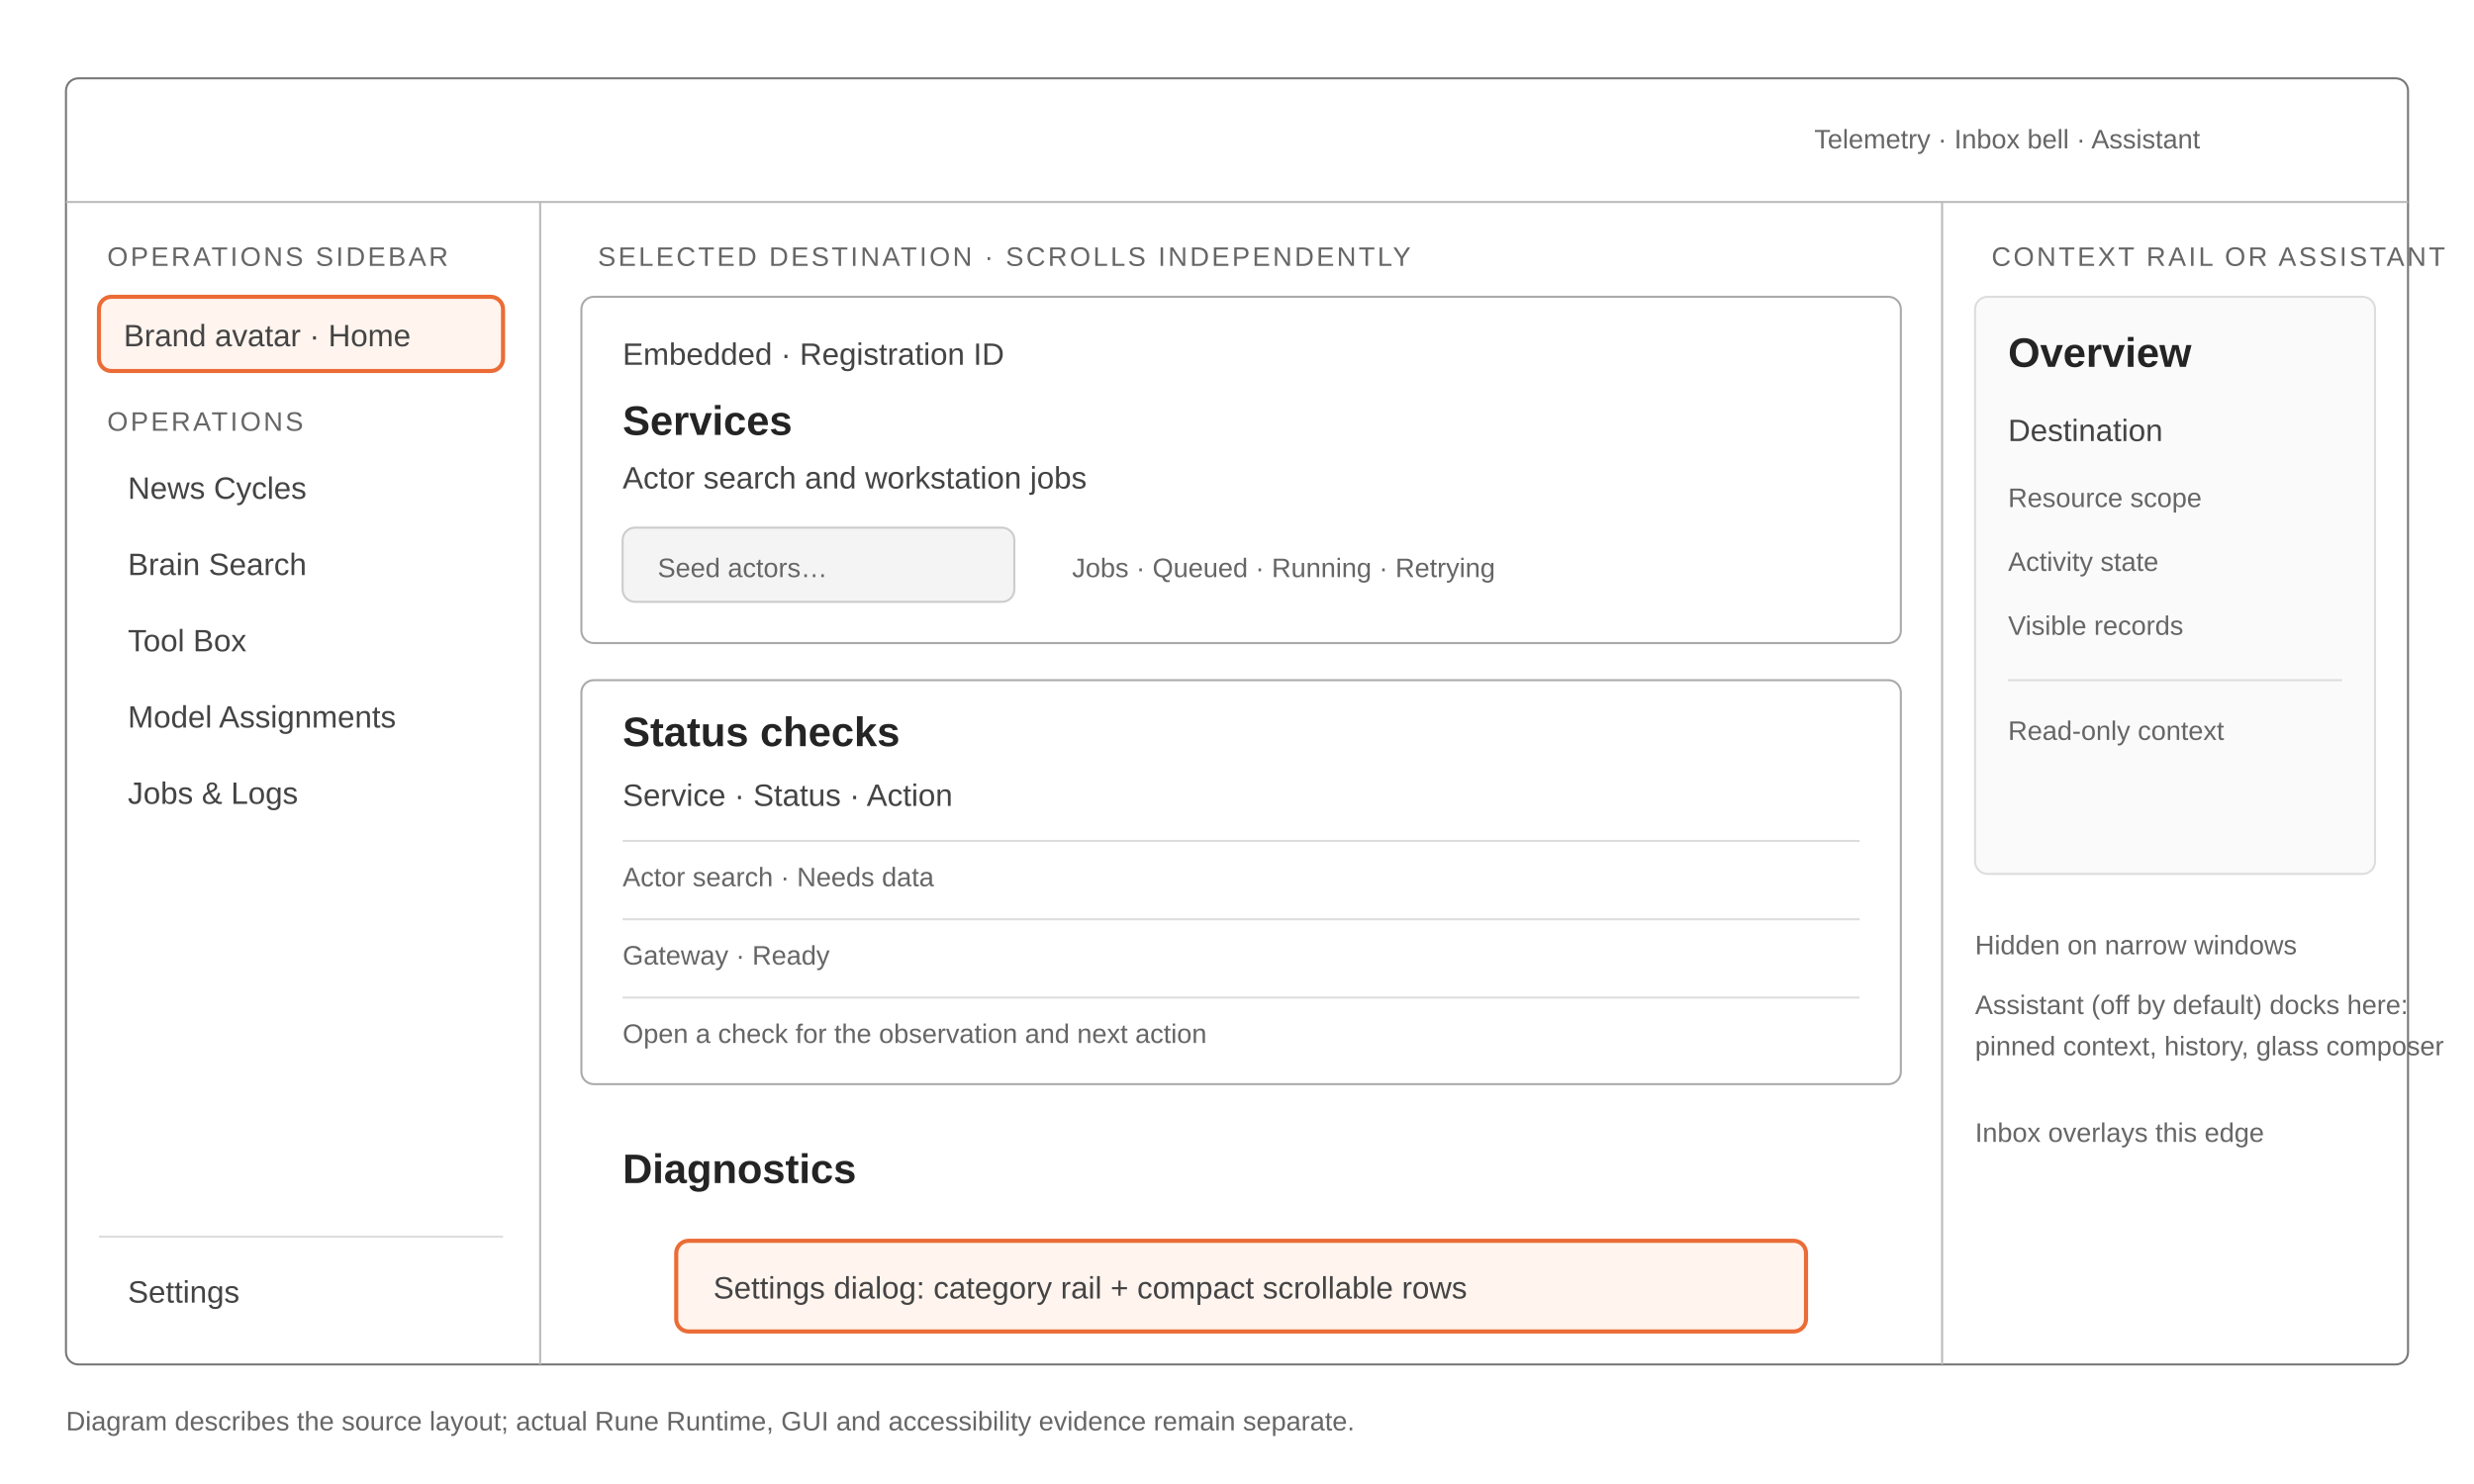
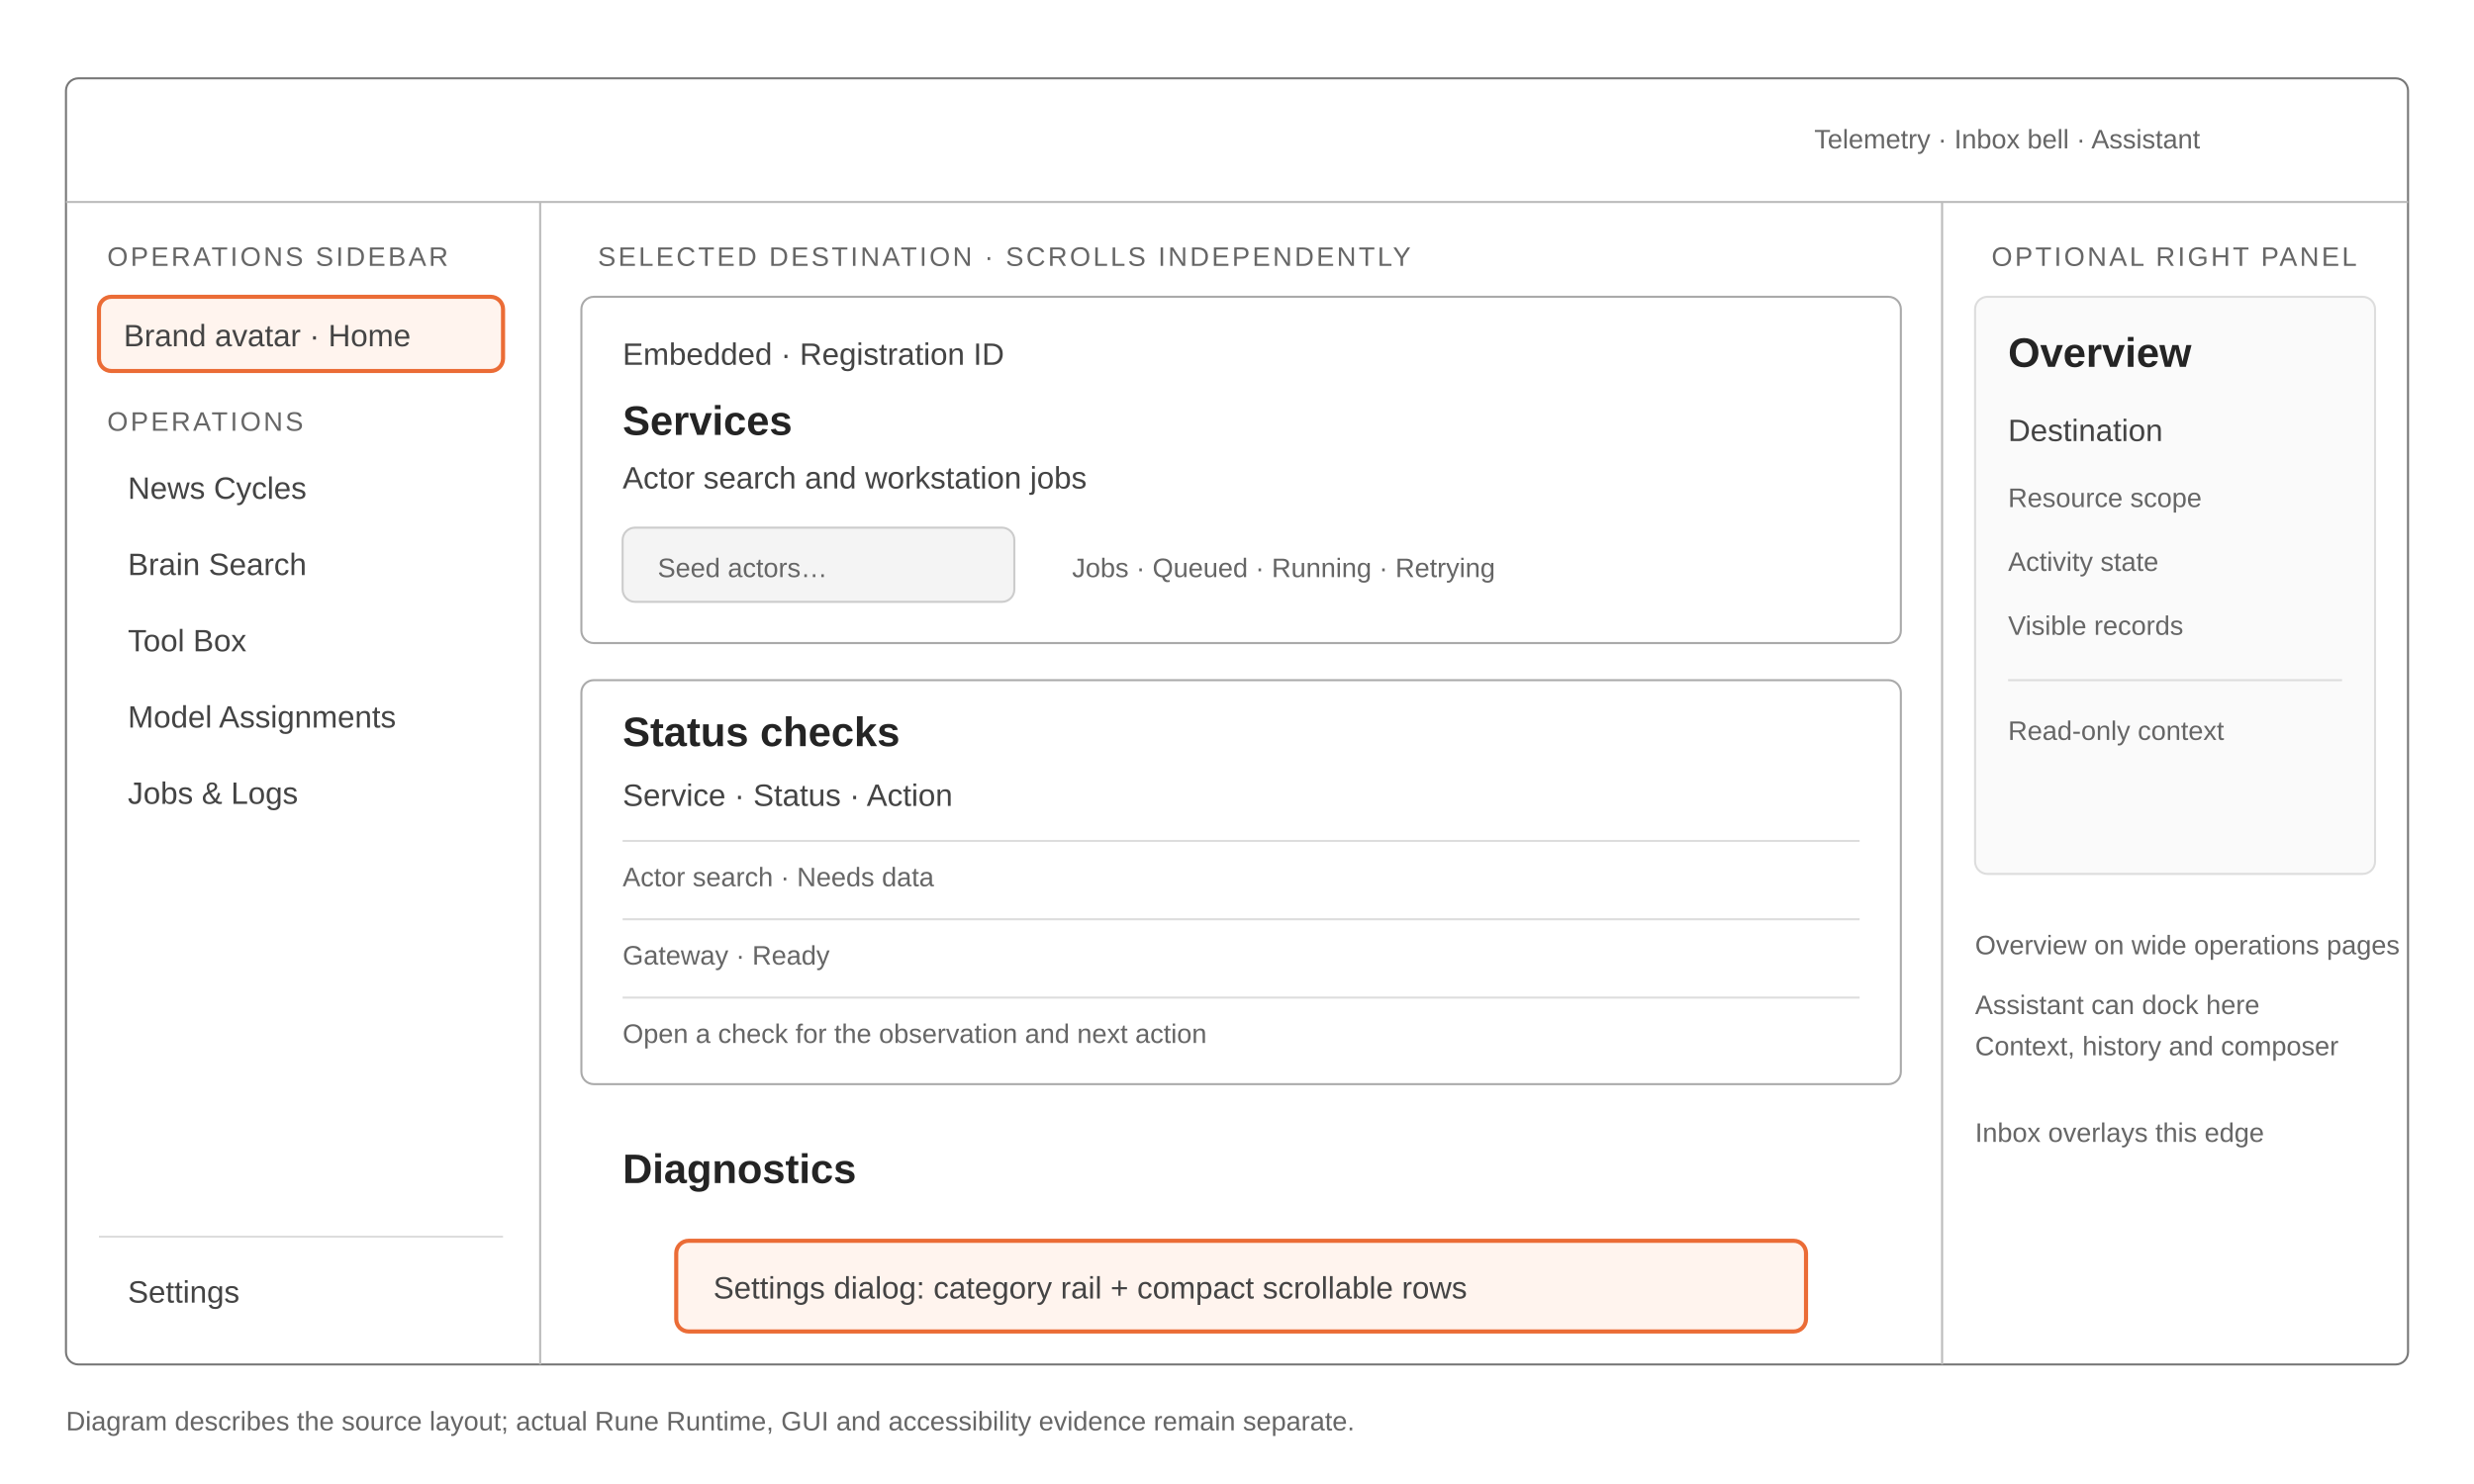
<svg xmlns="http://www.w3.org/2000/svg" viewBox="0 0 1200 720" role="img" aria-labelledby="native-workstation-layout-title native-workstation-layout-desc">
  <style>text{font-family:Geist,Arial,sans-serif;fill:#242424}.zone{font-size:13px;letter-spacing:1.2px;fill:#666}.label{font-size:20px;font-weight:600}.note{font-size:15px;fill:#444}.small{font-size:13px;fill:#666}.node{fill:#fff;stroke:#aaa;stroke-width:1}.focus{fill:#fff4ee;stroke:#eb6c36;stroke-width:2}.lane{fill:#fafafa;stroke:#ddd;stroke-width:1}.pill{fill:#f4f4f4;stroke:#ccc;stroke-width:1}</style>
  <rect width="1200" height="720" fill="#fff" />
  <rect x="32" y="38" width="1136" height="624" rx="6" fill="#fff" stroke="#777" />
  <path d="M 32 98 H 1168 M 262 98 V 662 M 942 98 V 662" stroke="#bbb" />
  <text x="880" y="72" class="small">Telemetry · Inbox bell · Assistant</text>
  <text x="52" y="129" class="zone">OPERATIONS SIDEBAR</text>
  <rect x="48" y="144" width="196" height="36" rx="6" class="focus" />
  <text x="60" y="168" class="note">Brand avatar · Home</text>
  <text x="52" y="209" class="zone">OPERATIONS</text>
  <text x="62" y="242" class="note">News Cycles</text>
  <text x="62" y="279" class="note">Brain Search</text>
  <text x="62" y="316" class="note">Tool Box</text>
  <text x="62" y="353" class="note">Model Assignments</text>
  <text x="62" y="390" class="note">Jobs &amp; Logs</text>
  <path d="M 48 600 H 244" stroke="#ddd" />
  <text x="62" y="632" class="note">Settings</text>
  <text x="290" y="129" class="zone">SELECTED DESTINATION · SCROLLS INDEPENDENTLY</text>
  <rect x="282" y="144" width="640" height="168" rx="6" class="node" />
  <text x="302" y="177" class="note">Embedded · Registration ID</text>
  <text x="302" y="211" class="label">Services</text>
  <text x="302" y="237" class="note">Actor search and workstation jobs</text>
  <rect x="302" y="256" width="190" height="36" rx="6" class="pill" />
  <text x="319" y="280" class="small">Seed actors…</text>
  <text x="520" y="280" class="small">Jobs · Queued · Running · Retrying</text>
  <rect x="282" y="330" width="640" height="196" rx="6" class="node" />
  <text x="302" y="362" class="label">Status checks</text>
  <text x="302" y="391" class="note">Service · Status · Action</text>
  <path d="M 302 408 H 902 M 302 446 H 902 M 302 484 H 902" stroke="#ddd" />
  <text x="302" y="430" class="small">Actor search · Needs data</text>
  <text x="302" y="468" class="small">Gateway · Ready</text>
  <text x="302" y="506" class="small">Open a check for the observation and next action</text>
  <text x="302" y="574" class="label">Diagnostics</text>
-   <text x="966" y="129" class="zone">CONTEXT RAIL OR ASSISTANT</text>
+   <text x="966" y="129" class="zone">OPTIONAL RIGHT PANEL</text>
  <rect x="958" y="144" width="194" height="280" rx="6" class="lane" />
  <text x="974" y="178" class="label">Overview</text>
  <text x="974" y="214" class="note">Destination</text>
  <text x="974" y="246" class="small">Resource scope</text>
  <text x="974" y="277" class="small">Activity state</text>
  <text x="974" y="308" class="small">Visible records</text>
  <path d="M 974 330 H 1136" stroke="#ddd" />
  <text x="974" y="359" class="small">Read-only context</text>
-   <text x="958" y="463" class="small">Hidden on narrow windows</text>
-   <text x="958" y="492" class="small">Assistant (off by default) docks here:</text>
-   <text x="958" y="512" class="small">pinned context, history, glass composer</text>
+   <text x="958" y="463" class="small">Overview on wide operations pages</text>
+   <text x="958" y="492" class="small">Assistant can dock here</text>
+   <text x="958" y="512" class="small">Context, history and composer</text>
  <text x="958" y="554" class="small">Inbox overlays this edge</text>
  <rect x="328" y="602" width="548" height="44" rx="6" class="focus" />
  <text x="346" y="630" class="note">Settings dialog: category rail + compact scrollable rows</text>
  <text x="32" y="694" class="small">Diagram describes the source layout; actual Rune Runtime, GUI and accessibility evidence remain separate.</text>
</svg>
